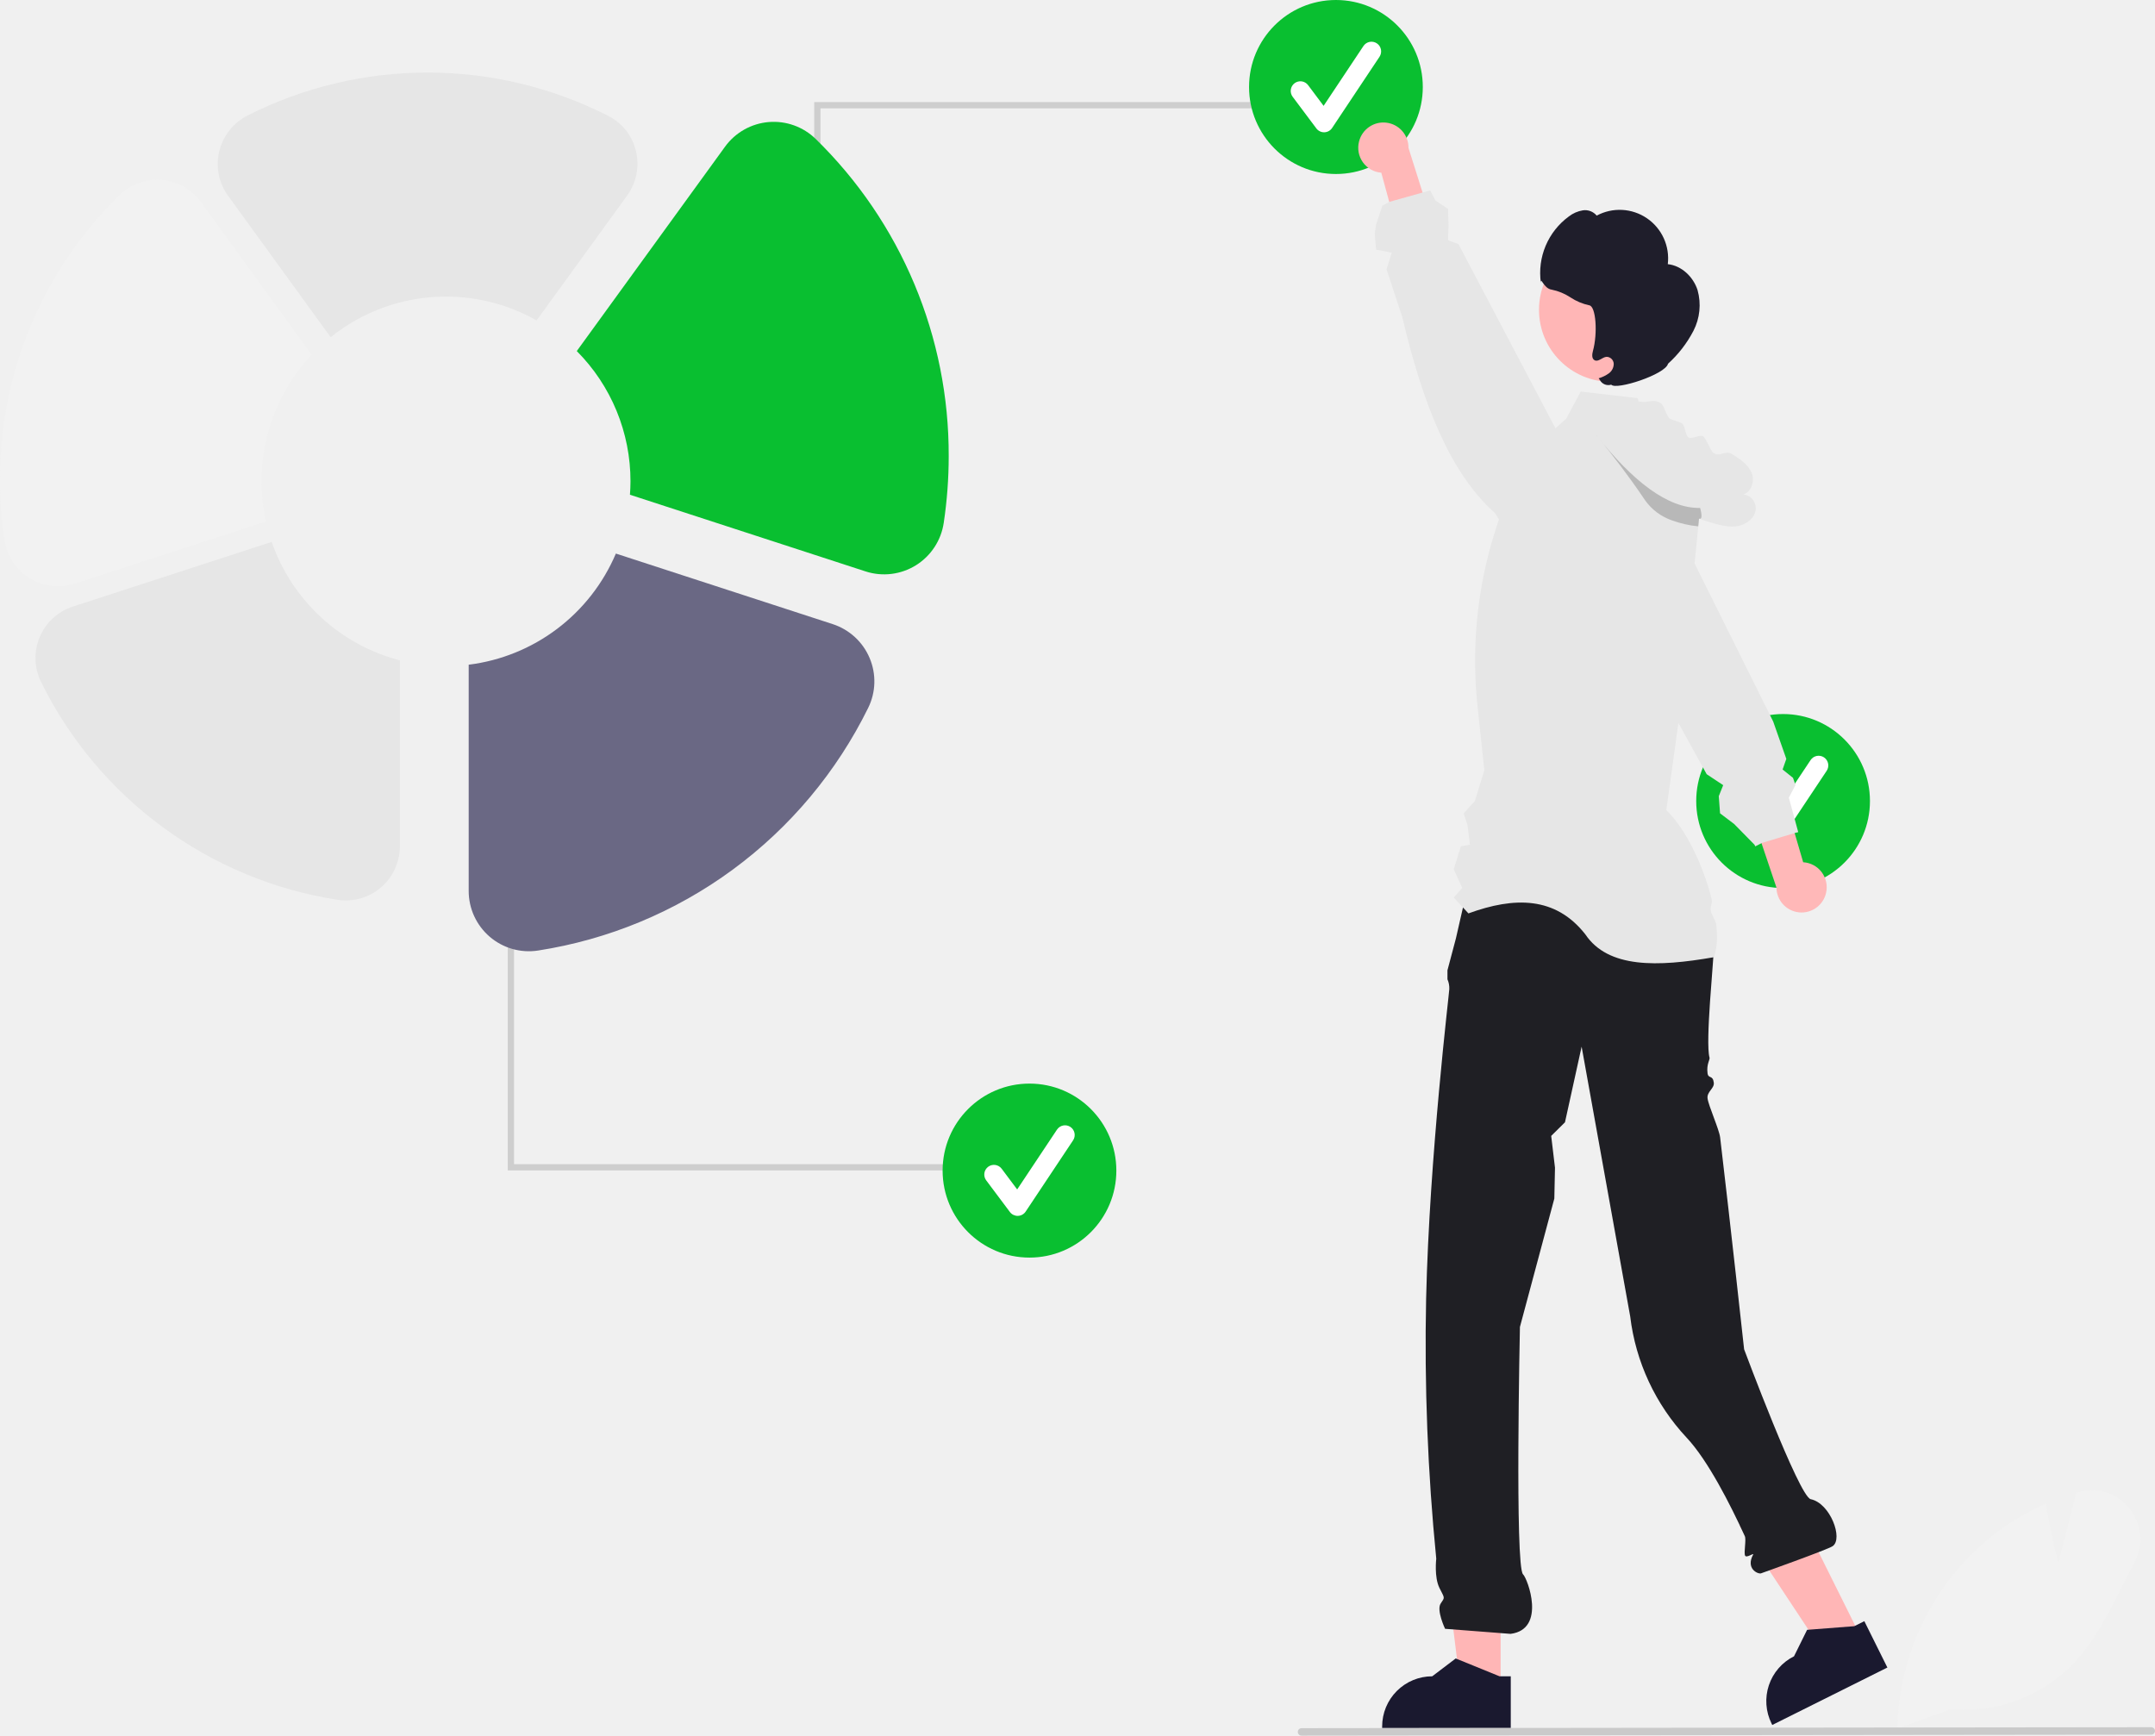
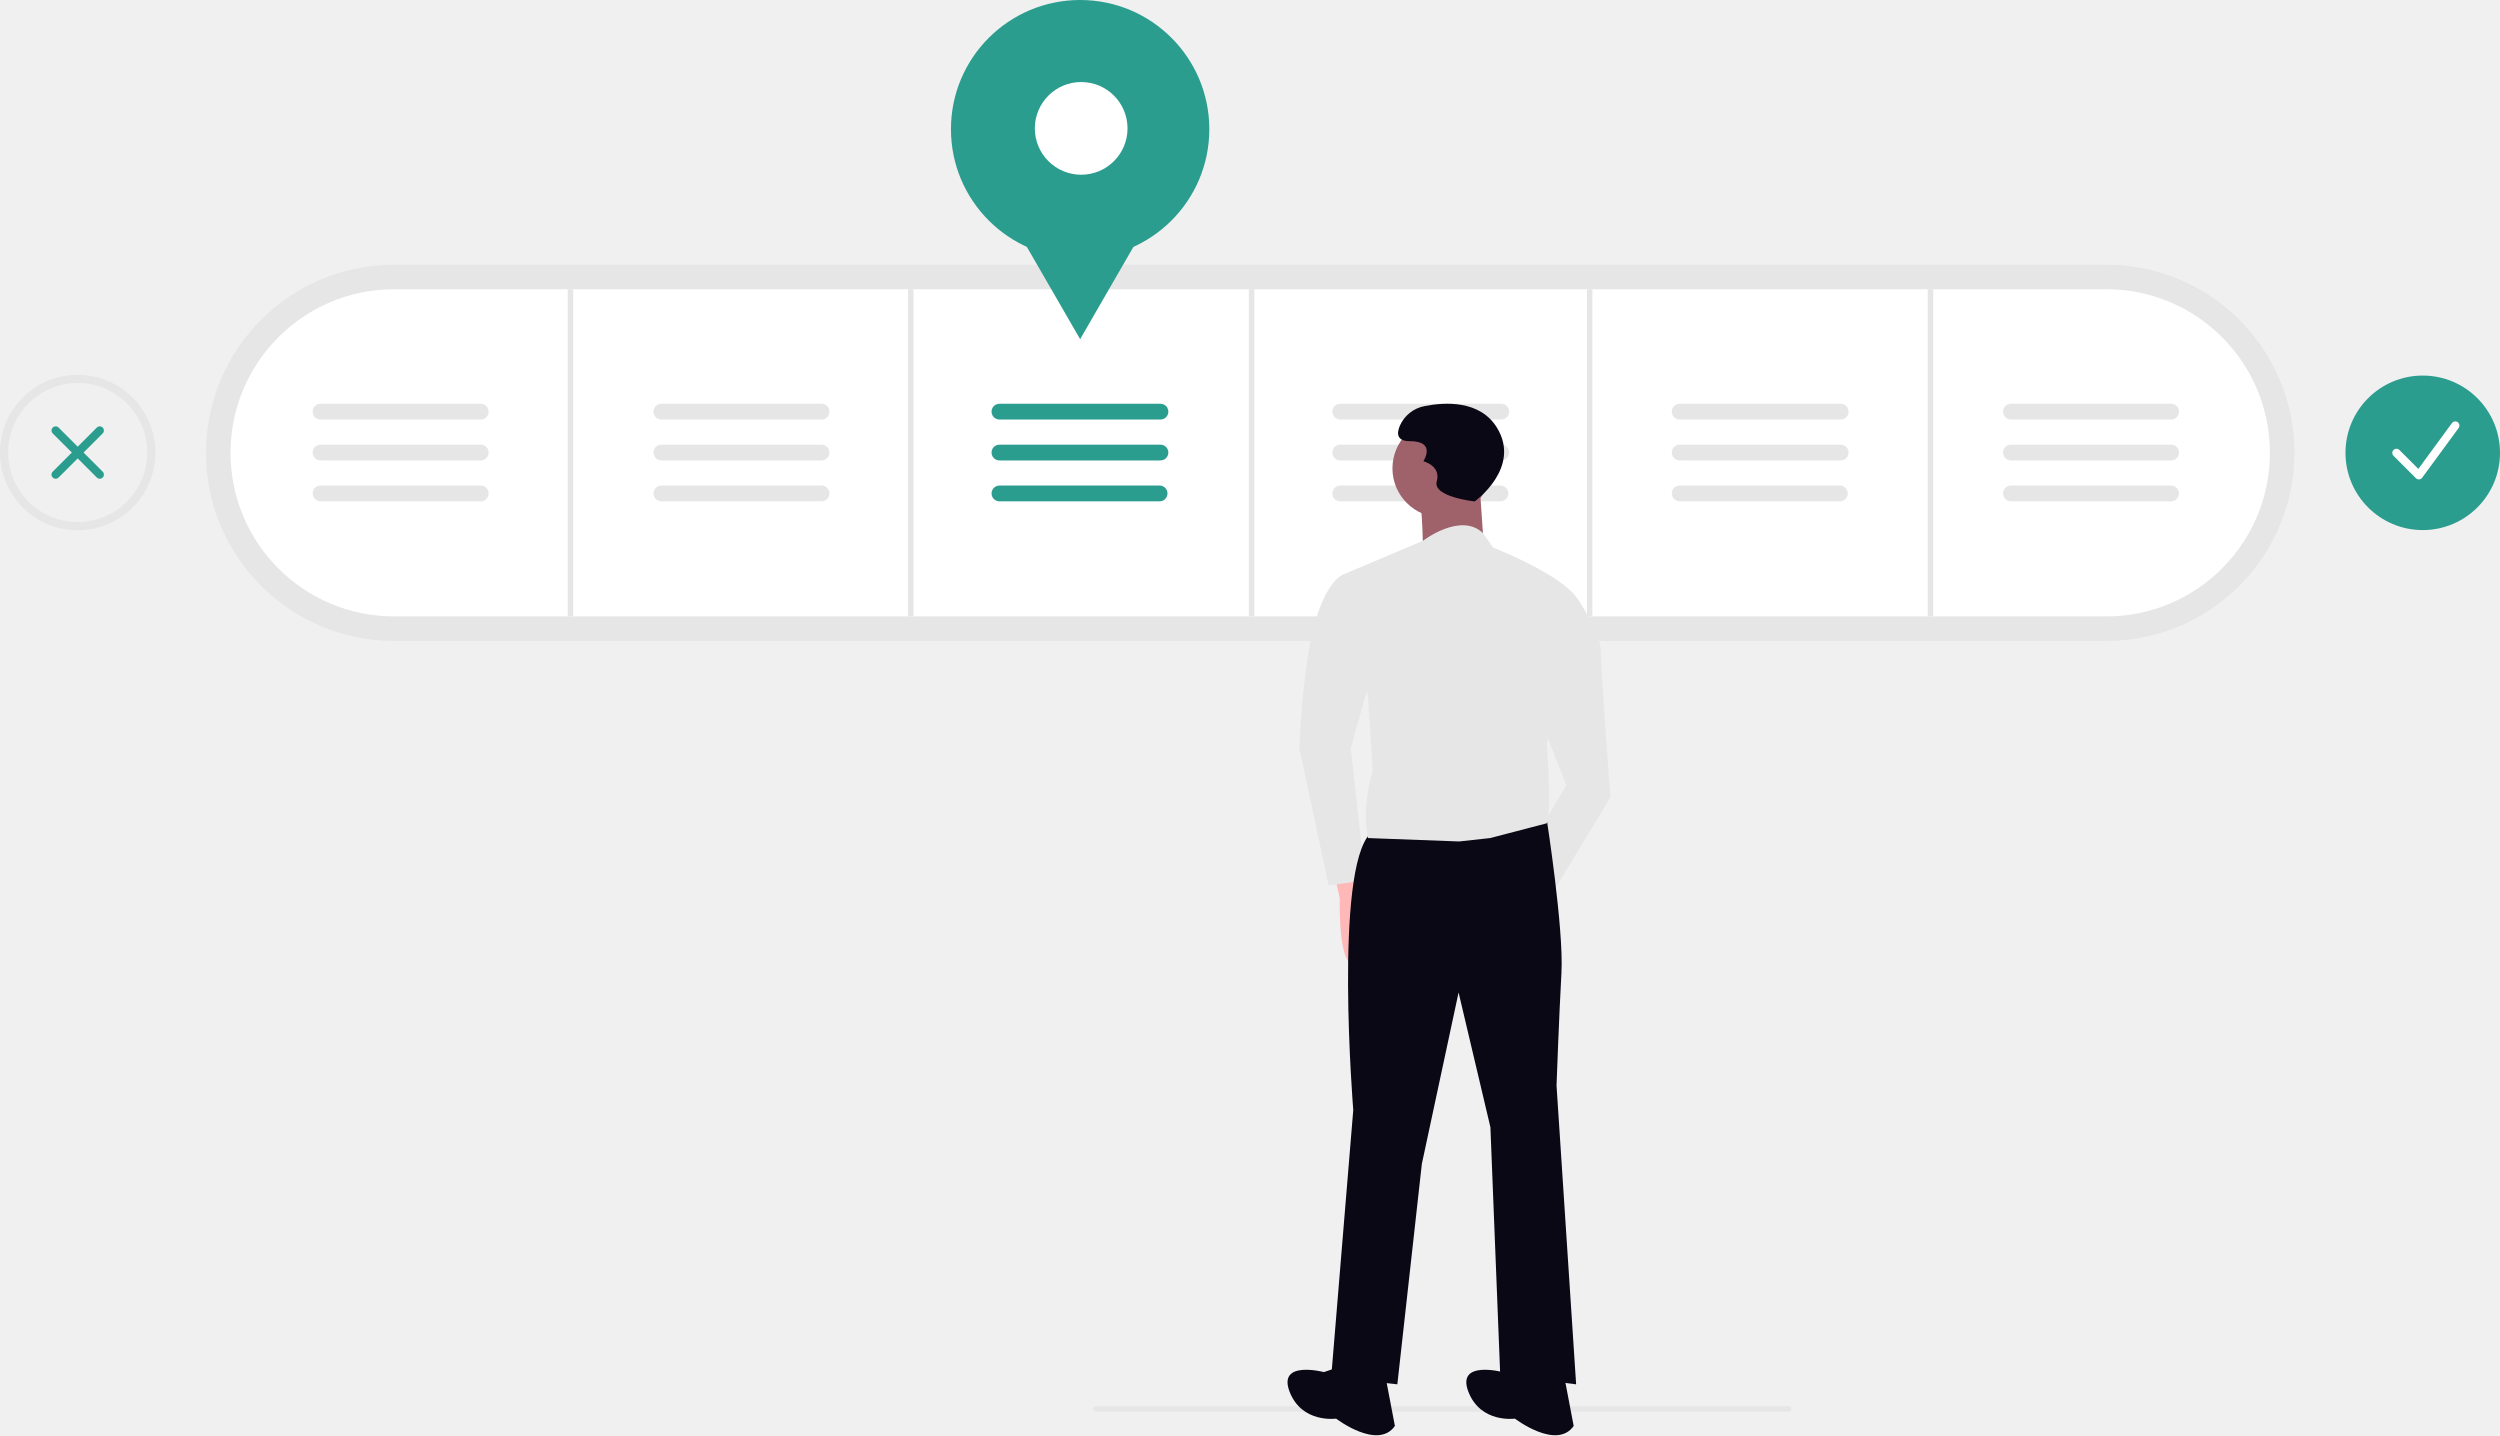
- <svg xmlns="http://www.w3.org/2000/svg" width="221" height="178" viewBox="0 0 221 178" fill="none">
-   <g clip-path="url(#clip0_626_83)">
-     <path d="M153.891 173.253L149.8 173.253L147.854 157.45H153.891L153.891 173.253Z" fill="#FFB6B6" />
-     <path d="M153.781 171.915L149.414 170.136L149.289 170.084L146.877 171.915C145.516 171.915 144.21 172.457 143.247 173.421C142.284 174.386 141.743 175.693 141.743 177.057V177.224H154.933V171.915H153.781Z" fill="#1A192F" />
-     <path d="M190.853 167.926L187.192 169.754L178.411 156.48L183.815 153.782L190.853 167.926Z" fill="#FFB6B6" />
-     <path d="M191.192 166.262L190.256 166.728L190.159 166.776L185.465 167.139L185.323 167.149L183.98 169.863C183.376 170.164 182.838 170.581 182.396 171.091C181.953 171.6 181.616 172.192 181.402 172.833C181.188 173.473 181.102 174.149 181.15 174.823C181.197 175.497 181.376 176.154 181.677 176.758L181.751 176.906L193.555 171.016L191.192 166.262Z" fill="#1A192F" />
-     <path d="M151.116 88.312L173.673 89.102L173.83 88.874C173.83 88.874 175.754 93.37 175.754 97.224C175.754 98.506 174.865 106.887 175.317 108.473C175.373 108.67 174.986 109.153 175.113 110.072C175.195 110.667 175.65 110.209 175.754 111.035C175.829 111.628 175.029 111.955 175.113 112.641C175.204 113.39 176.305 115.817 176.404 116.651C177.459 125.524 178.863 138.378 178.863 138.378C178.863 138.378 184.502 153.506 185.695 153.752C187.698 154.165 189.05 157.812 187.94 158.57C187.412 158.931 180.582 161.361 180.582 161.361C180.207 161.429 179.033 160.839 179.781 159.444C179.919 159.187 179.098 159.841 178.961 159.534C178.816 159.207 179.101 157.906 178.935 157.543C177.442 154.285 175.151 149.771 172.979 147.453C169.771 144.027 167.739 139.665 167.18 135.002L162.199 107.34L160.492 115.097L159.079 116.495L159.467 119.755L159.4 122.919L155.872 136.087C155.872 136.087 155.343 160.68 156.193 161.461C156.653 161.884 158.606 167.093 154.91 167.563L148.196 167.044C148.196 167.044 147.291 165.135 147.743 164.455C148.196 163.776 148.169 163.961 147.617 162.849C147.065 161.737 147.291 159.852 147.291 159.852C146.412 150.996 146.065 142.095 146.252 133.197C146.589 118.582 148.628 101.792 148.628 101.45C148.645 101.101 148.581 100.752 148.44 100.431V99.509L149.307 96.24L151.116 88.312Z" fill="#1F1F24" />
-     <path d="M182.859 91.074C187.779 91.074 191.768 87.079 191.768 82.152C191.768 77.224 187.779 73.229 182.859 73.229C177.939 73.229 173.951 77.224 173.951 82.152C173.951 87.079 177.939 91.074 182.859 91.074Z" fill="#09BF30" />
-     <path d="M181.644 86.795C181.49 86.795 181.338 86.76 181.201 86.691C181.063 86.622 180.944 86.522 180.851 86.398L178.421 83.153C178.343 83.048 178.286 82.93 178.254 82.803C178.221 82.677 178.214 82.546 178.233 82.417C178.251 82.288 178.295 82.164 178.361 82.052C178.427 81.939 178.515 81.841 178.619 81.763C178.723 81.685 178.842 81.628 178.968 81.596C179.094 81.564 179.225 81.556 179.354 81.575C179.483 81.593 179.607 81.637 179.719 81.703C179.831 81.77 179.928 81.858 180.006 81.962L181.596 84.085L185.68 77.95C185.752 77.841 185.845 77.748 185.953 77.675C186.061 77.603 186.183 77.552 186.311 77.526C186.438 77.501 186.57 77.501 186.697 77.526C186.825 77.551 186.947 77.601 187.055 77.674C187.163 77.746 187.256 77.839 187.329 77.948C187.401 78.056 187.452 78.177 187.477 78.305C187.503 78.433 187.503 78.565 187.477 78.693C187.452 78.821 187.402 78.942 187.329 79.051L182.469 86.353C182.381 86.486 182.262 86.594 182.124 86.671C181.985 86.748 181.83 86.791 181.672 86.795C181.662 86.795 181.653 86.795 181.644 86.795Z" fill="white" />
-     <path d="M187.264 91.584C187.351 91.219 187.357 90.84 187.282 90.473C187.206 90.105 187.051 89.759 186.828 89.458C186.604 89.157 186.317 88.909 185.988 88.731C185.658 88.553 185.293 88.45 184.92 88.428L180.355 72.851L177.267 76.441L182.18 91.025C182.185 91.657 182.422 92.264 182.845 92.733C183.268 93.201 183.847 93.498 184.474 93.567C185.101 93.636 185.731 93.472 186.245 93.106C186.76 92.741 187.122 92.2 187.264 91.584Z" fill="#FFB8B8" />
-     <path d="M184.044 83.985L183.451 81.808L184.131 80.507L184.079 80.356L183.874 79.771L182.809 78.917L183.191 77.828L181.844 73.996L181.514 73.332L173.782 57.783L171.929 54.054L171.499 53.38L170.162 51.279L168.334 48.411C168.043 47.953 167.665 47.557 167.22 47.246C166.775 46.936 166.273 46.717 165.743 46.603C165.572 46.565 165.398 46.538 165.223 46.523L165.098 46.513C164.786 46.496 164.473 46.514 164.165 46.568H164.159C163.616 46.662 163.098 46.867 162.639 47.171C162.277 47.406 161.954 47.697 161.683 48.032C161.059 48.808 160.734 49.783 160.769 50.778L160.827 52.346L160.885 53.772L163.598 58.686L163.774 59.007L163.777 59.017L172.124 74.144L174.642 78.705L175.023 79.399L176.717 80.523L176.264 81.653L176.396 83.413L177.836 84.502L179.923 86.625L180.007 86.799L180.648 86.474L180.709 86.442L180.853 86.4L182.838 85.8L184.044 85.437L184.083 85.424L184.413 85.341L184.044 83.985Z" fill="#E6E6E6" />
-     <path d="M218.36 154.696C217.755 153.926 216.934 153.355 216.002 153.057C215.071 152.759 214.071 152.747 213.133 153.023L212.928 153.084L211.087 160.282C210.811 159.209 210.221 156.787 209.849 154.417L209.817 154.221L209.634 154.301C207.71 155.153 205.901 156.245 204.25 157.552C201.325 159.901 198.947 162.861 197.279 166.224C195.612 169.588 194.696 173.274 194.594 177.028L194.591 177.166L194.588 177.253L194.832 177.166L200.062 175.294C202.378 175.498 204.71 175.182 206.888 174.369C209.066 173.555 211.035 172.265 212.652 170.592C214.765 168.36 216.214 165.488 217.616 162.71C218.026 161.901 218.446 161.066 218.876 160.263C219.355 159.389 219.563 158.392 219.471 157.4C219.378 156.408 218.992 155.466 218.36 154.696Z" fill="#F2F2F2" />
-     <path d="M84.141 35.214H83.5V10.47H129.888V11.112H84.141V35.214Z" fill="#CECECE" />
-     <path d="M137.002 17.845C141.922 17.845 145.911 13.85 145.911 8.922C145.911 3.995 141.922 0 137.002 0C132.082 0 128.094 3.995 128.094 8.922C128.094 13.85 132.082 17.845 137.002 17.845Z" fill="#09BF30" />
-     <path d="M135.787 13.566C135.633 13.566 135.481 13.53 135.344 13.461C135.206 13.392 135.086 13.292 134.994 13.169L132.564 9.923C132.486 9.819 132.429 9.701 132.397 9.574C132.364 9.448 132.357 9.317 132.376 9.188C132.394 9.059 132.438 8.934 132.504 8.822C132.57 8.71 132.658 8.612 132.762 8.534C132.866 8.456 132.985 8.399 133.111 8.367C133.237 8.334 133.368 8.327 133.497 8.345C133.626 8.364 133.749 8.408 133.861 8.474C133.973 8.54 134.071 8.628 134.149 8.733L135.739 10.856L139.823 4.721C139.895 4.612 139.988 4.519 140.096 4.446C140.204 4.373 140.326 4.323 140.453 4.297C140.581 4.272 140.712 4.271 140.84 4.297C140.968 4.322 141.09 4.372 141.198 4.445C141.306 4.517 141.399 4.61 141.472 4.718C141.544 4.827 141.594 4.948 141.62 5.076C141.645 5.204 141.646 5.336 141.62 5.464C141.595 5.592 141.545 5.713 141.472 5.822L136.611 13.124C136.524 13.256 136.405 13.365 136.267 13.442C136.128 13.519 135.973 13.561 135.814 13.566C135.805 13.566 135.796 13.566 135.787 13.566Z" fill="white" />
-     <path d="M52.715 95.29H52.074V120.034H98.462V119.392H52.715V95.29Z" fill="#CECECE" />
-     <path d="M105.576 128.974C110.496 128.974 114.484 124.979 114.484 120.051C114.484 115.123 110.496 111.129 105.576 111.129C100.656 111.129 96.667 115.123 96.667 120.051C96.667 124.979 100.656 128.974 105.576 128.974Z" fill="#09BF30" />
-     <path d="M104.36 124.695C104.206 124.695 104.055 124.659 103.917 124.59C103.78 124.521 103.66 124.421 103.568 124.298L101.137 121.052C101.059 120.948 101.002 120.829 100.97 120.703C100.938 120.577 100.931 120.445 100.949 120.316C100.967 120.187 101.011 120.063 101.077 119.951C101.144 119.839 101.231 119.741 101.335 119.663C101.44 119.584 101.558 119.528 101.684 119.495C101.81 119.463 101.941 119.456 102.07 119.474C102.199 119.493 102.323 119.536 102.435 119.603C102.547 119.669 102.645 119.757 102.723 119.861L104.313 121.984L108.397 115.849C108.469 115.741 108.561 115.647 108.67 115.575C108.778 115.502 108.899 115.451 109.027 115.426C109.154 115.4 109.286 115.4 109.414 115.425C109.541 115.451 109.663 115.501 109.771 115.573C109.88 115.646 109.973 115.739 110.045 115.847C110.118 115.955 110.168 116.077 110.193 116.205C110.219 116.333 110.219 116.464 110.194 116.592C110.168 116.72 110.118 116.842 110.046 116.95L105.185 124.253C105.097 124.385 104.979 124.494 104.84 124.571C104.701 124.648 104.546 124.69 104.388 124.694C104.379 124.695 104.369 124.695 104.36 124.695Z" fill="white" />
-     <path d="M176.075 96.2C176.084 96.876 175.976 97.549 175.754 98.188L175.706 98.178C170.011 99.165 164.93 99.326 162.58 95.825C159.514 91.914 155.296 91.958 150.591 93.675L150.033 93.071L149.084 92.047L149.956 91.058L149.084 89.15L149.812 86.796L150.742 86.625L150.491 84.599L150.1 83.413L151.248 82.151L152.223 79L151.521 72.407C150.56 63.368 152.422 54.254 156.85 46.32L159.515 43.924L160.622 42.929L162.106 40.154L163.674 40.337L167.92 40.828L168.065 41.175L169.107 43.693L174.597 49.599L174.35 52.092L174.241 53.19L174.161 53.98L173.782 57.783L172.24 73.319L172.124 74.144L170.883 83.076C172.9 85.029 174.683 88.79 175.54 92.227C175.636 92.609 175.363 92.998 175.434 93.37C175.533 93.897 175.966 94.398 176.014 94.889C176.059 95.325 176.079 95.762 176.075 96.2Z" fill="#E6E6E6" />
-     <path d="M165.201 39.159C169.274 39.159 172.576 35.852 172.576 31.773C172.576 27.694 169.274 24.387 165.201 24.387C161.129 24.387 157.827 27.694 157.827 31.773C157.827 35.852 161.129 39.159 165.201 39.159Z" fill="#FFB6B6" />
-     <path d="M174.091 29.758C173.655 28.395 172.457 27.242 171.036 27.091C171.144 26.186 171.002 25.269 170.625 24.439C170.248 23.609 169.651 22.899 168.899 22.386C168.147 21.872 167.269 21.575 166.36 21.527C165.451 21.479 164.547 21.681 163.745 22.112C163.574 21.907 163.354 21.75 163.105 21.655C162.856 21.56 162.587 21.531 162.324 21.571C161.797 21.658 161.301 21.876 160.88 22.205C159.836 22.97 159.018 24.005 158.513 25.199C158.009 26.393 157.838 27.701 158.017 28.985C158.014 28.334 158.302 29.594 159.128 29.705C159.816 29.844 160.472 30.115 161.057 30.503C161.643 30.89 162.296 31.165 162.983 31.311C163.676 31.413 163.855 34.195 163.36 35.987C163.266 36.327 163.218 36.783 163.531 36.945C163.916 37.144 164.305 36.643 164.736 36.594C164.929 36.591 165.116 36.663 165.257 36.795C165.398 36.928 165.482 37.109 165.492 37.303C165.492 37.497 165.446 37.688 165.358 37.86C165.27 38.033 165.142 38.182 164.984 38.295C164.668 38.518 164.317 38.688 163.947 38.798L164.071 38.975C164.18 39.177 164.355 39.335 164.568 39.422C164.78 39.508 165.016 39.519 165.235 39.45C165.728 40.046 170.809 38.392 171.057 37.304C172.122 36.344 173.005 35.2 173.667 33.928C174.328 32.641 174.48 31.152 174.091 29.758Z" fill="#1F1E2B" />
-     <path d="M180.055 52.252C179.952 53.113 179.147 53.755 178.301 53.935C177.87 54.018 177.429 54.026 176.996 53.958C176.572 53.895 176.154 53.802 175.745 53.678C175.238 53.534 174.737 53.371 174.241 53.19C172.824 52.684 171.458 52.044 170.162 51.279C169.182 50.706 168.243 50.064 167.353 49.359C166.891 48.992 166.443 48.61 166.009 48.212L166.551 48.469C166.067 47.817 165.583 47.165 165.098 46.513C164.63 45.883 164.163 45.254 163.697 44.624C163.668 44.586 163.646 44.56 163.636 44.547V44.544C163.421 44.258 163.209 43.972 162.998 43.687C162.36 42.829 161.731 41.57 162.466 40.796C162.622 40.645 162.812 40.534 163.02 40.471C163.228 40.407 163.448 40.395 163.662 40.433C163.892 40.463 164.115 40.535 164.319 40.645C164.88 41.009 165.356 41.49 165.714 42.055C166.214 41.326 167.186 41.056 168.065 41.175C168.113 41.178 168.158 41.184 168.202 41.191C169.116 41.348 169.511 40.854 170.303 41.339C170.672 41.563 170.896 42.72 171.265 42.945C171.473 43.073 172.246 43.266 172.458 43.397C172.875 43.654 172.769 44.615 173.189 44.872C173.5 45.061 174.334 44.55 174.645 44.74C174.972 44.942 175.427 46.278 175.754 46.478C176.405 46.879 176.928 46.147 177.579 46.545C178.416 47.062 179.308 47.637 179.66 48.556C179.971 49.365 179.571 50.473 178.798 50.704C179.167 50.748 179.504 50.935 179.739 51.224C179.974 51.513 180.087 51.881 180.055 52.252Z" fill="#E6E6E6" />
-     <path opacity="0.2" d="M174.241 53.19L174.161 53.98C173.252 53.893 172.358 53.691 171.499 53.38C170.369 53 169.388 52.27 168.699 51.295C168.263 50.64 167.808 49.988 167.353 49.359C166.596 48.305 165.845 47.322 165.223 46.523C164.463 45.556 163.893 44.856 163.697 44.624C163.668 44.586 163.646 44.56 163.636 44.547L163.626 44.538L163.636 44.544C167.446 49.374 171.045 52.16 174.35 52.092C174.35 52.092 174.738 53.37 174.241 53.19Z" fill="black" />
-     <path d="M139.372 14.511C139.278 14.874 139.265 15.253 139.333 15.622C139.401 15.991 139.55 16.34 139.767 16.645C139.985 16.951 140.267 17.204 140.593 17.389C140.919 17.573 141.282 17.683 141.655 17.712L145.918 33.374L149.075 29.846L144.444 15.169C144.451 14.537 144.226 13.925 143.813 13.449C143.399 12.972 142.825 12.664 142.2 12.583C141.574 12.502 140.941 12.653 140.42 13.009C139.899 13.364 139.526 13.899 139.372 14.511Z" fill="#FFB8B8" />
-     <path d="M164.399 54.562L164.37 53.136L161.683 48.032L161.584 47.846L161.577 47.836L159.515 43.924L149.565 25.03L148.497 24.637L148.55 23.102L148.497 21.425L147.213 20.563L146.666 19.524L145.89 19.746H145.886L145.864 19.752L142.471 20.706H142.468L141.762 21.104L141.121 23.031L140.981 23.944L141.121 25.601L142.725 25.922L142.193 27.621L143.805 32.509C145.822 41.053 148.577 48.427 153.333 52.638L153.724 53.28L156.818 58.352C157.241 59.045 157.859 59.598 158.594 59.941C159.33 60.283 160.15 60.4 160.952 60.276H160.955C161.499 60.191 162.021 59.996 162.488 59.704C162.919 59.438 163.295 59.092 163.598 58.686C164.15 57.951 164.442 57.052 164.428 56.132L164.399 54.562Z" fill="#E6E6E6" />
-     <path d="M220.618 177.901L133.474 178C133.372 178 133.275 177.96 133.204 177.888C133.132 177.816 133.092 177.719 133.092 177.618C133.092 177.516 133.132 177.419 133.204 177.347C133.275 177.275 133.372 177.235 133.474 177.235L220.618 177.136C220.719 177.136 220.817 177.177 220.888 177.248C220.96 177.32 221 177.417 221 177.519C221 177.62 220.96 177.718 220.888 177.789C220.817 177.861 220.719 177.901 220.618 177.901Z" fill="#CACACA" />
-     <path d="M26.818 49.368C26.812 44.54 28.654 39.894 31.964 36.384L20.605 20.725C20.137 20.079 19.536 19.543 18.843 19.151C18.149 18.76 17.38 18.522 16.587 18.455C15.794 18.388 14.996 18.493 14.247 18.763C13.498 19.033 12.816 19.461 12.247 20.019C8.355 23.818 5.266 28.362 3.162 33.38C1.058 38.399 -0.017 43.789 -4.873e-05 49.232C-1.70457e-05 51.287 0.153 53.34 0.458 55.373C0.577 56.176 0.87 56.944 1.317 57.622C1.763 58.301 2.351 58.874 3.041 59.301C3.724 59.724 4.49 59.992 5.286 60.088C6.083 60.184 6.891 60.105 7.654 59.856L27.268 53.473C26.97 52.125 26.819 50.749 26.818 49.368Z" fill="#F2F2F2" />
-     <path d="M27.861 55.573L7.469 62.209C6.714 62.454 6.021 62.858 5.436 63.394C4.851 63.93 4.387 64.586 4.077 65.317C3.767 66.048 3.618 66.838 3.639 67.632C3.661 68.426 3.852 69.206 4.201 69.92C7.105 75.82 11.386 80.933 16.681 84.826C21.976 88.719 28.13 91.276 34.621 92.281C35.411 92.403 36.219 92.352 36.988 92.132C37.757 91.912 38.469 91.527 39.076 91.005C39.682 90.485 40.168 89.839 40.502 89.113C40.835 88.386 41.008 87.596 41.007 86.796V67.721C37.987 66.936 35.207 65.417 32.914 63.297C30.62 61.178 28.885 58.525 27.861 55.573Z" fill="#E6E6E6" />
-     <path d="M89.185 67.492C88.841 66.673 88.324 65.938 87.671 65.337C87.018 64.736 86.243 64.283 85.399 64.008L63.159 56.771C61.861 59.829 59.783 62.491 57.134 64.492C54.485 66.493 51.358 67.761 48.065 68.17V91.378C48.066 92.269 48.258 93.15 48.63 93.959C49.002 94.768 49.544 95.487 50.219 96.067C50.894 96.647 51.687 97.074 52.542 97.319C53.397 97.563 54.295 97.62 55.175 97.484C62.4 96.365 69.251 93.518 75.145 89.185C81.04 84.852 85.805 79.16 89.038 72.591C89.426 71.802 89.641 70.938 89.666 70.058C89.692 69.178 89.527 68.302 89.185 67.492Z" fill="#6A6884" />
-     <path d="M83.659 14.258C83.026 13.637 82.267 13.161 81.433 12.86C80.6 12.56 79.711 12.443 78.828 12.517C77.945 12.592 77.088 12.856 76.317 13.292C75.545 13.728 74.876 14.325 74.355 15.044L59.15 36.004C60.9 37.761 62.286 39.845 63.231 42.138C64.176 44.431 64.661 46.888 64.658 49.368C64.658 49.83 64.636 50.286 64.603 50.739L88.773 58.604C89.627 58.881 90.532 58.967 91.423 58.857C92.314 58.748 93.171 58.445 93.934 57.97C94.696 57.495 95.346 56.859 95.838 56.106C96.33 55.354 96.653 54.503 96.783 53.614C97.122 51.351 97.292 49.066 97.292 46.778C97.311 40.719 96.114 34.718 93.772 29.132C91.43 23.546 87.991 18.488 83.659 14.258Z" fill="#09BF30" />
-     <path d="M45.738 30.419C48.993 30.415 52.194 31.257 55.027 32.862L64.307 20.068C64.781 19.417 65.107 18.67 65.264 17.88C65.421 17.09 65.405 16.275 65.217 15.492C65.035 14.723 64.688 14.004 64.202 13.382C63.715 12.761 63.099 12.253 62.398 11.893C56.668 8.975 50.332 7.449 43.904 7.439C37.476 7.43 31.136 8.937 25.398 11.839C24.674 12.205 24.039 12.724 23.535 13.36C23.032 13.996 22.672 14.734 22.482 15.523C22.294 16.301 22.277 17.11 22.433 17.895C22.588 18.68 22.913 19.422 23.383 20.069L33.911 34.582C37.263 31.882 41.437 30.413 45.738 30.419Z" fill="#E6E6E6" />
+ <svg xmlns="http://www.w3.org/2000/svg" width="916.951" height="526.412" viewBox="0 0 916.951 526.412" role="img" artist="Katerina Limpitsouni" source="https://undraw.co/">
+   <g id="Group_75" data-name="Group 75" transform="translate(-501.443 -281.12)">
+     <path id="Path_1167-1306" data-name="Path 1167" d="M285.72,426.207a69,69,0,0,1,0-138h628a69,69,0,1,1,0,138Z" transform="translate(360.278 90)" fill="#e6e6e6" />
+     <path id="Path_1168-1307" data-name="Path 1168" d="M285.72,297.207a60,60,0,0,0,0,120h628a60,60,0,1,0,0-120Z" transform="translate(360.278 90)" fill="#fff" />
+     <rect id="Rectangle_349" data-name="Rectangle 349" width="2" height="120" transform="translate(709.665 387.207)" fill="#e6e6e6" />
+     <rect id="Rectangle_350" data-name="Rectangle 350" width="2" height="120" transform="translate(834.498 387.207)" fill="#e6e6e6" />
+     <rect id="Rectangle_351" data-name="Rectangle 351" width="2" height="120" transform="translate(959.498 387.207)" fill="#e6e6e6" />
+     <rect id="Rectangle_352" data-name="Rectangle 352" width="2" height="120" transform="translate(1083.498 387.207)" fill="#e6e6e6" />
+     <rect id="Rectangle_353" data-name="Rectangle 353" width="2" height="120" transform="translate(1208.498 387.207)" fill="#e6e6e6" />
+     <path id="Path_1169-1308" data-name="Path 1169" d="M383.9,339.207a2.9,2.9,0,1,0,0,5.791h58.74a2.9,2.9,0,0,0,.011-5.791Z" transform="translate(360.278 90)" fill="#e6e6e6" />
+     <path id="Path_1170-1309" data-name="Path 1170" d="M383.9,354.207a2.9,2.9,0,1,0,0,5.791h58.74a2.9,2.9,0,0,0,.011-5.791Z" transform="translate(360.278 90)" fill="#e6e6e6" />
+     <path id="Path_1171-1310" data-name="Path 1171" d="M383.9,369.207a2.9,2.9,0,1,0,0,5.791h58.74a2.9,2.9,0,0,0,.011-5.791Z" transform="translate(360.278 90)" fill="#e6e6e6" />
+     <path id="Path_1172-1311" data-name="Path 1172" d="M507.9,339.207a2.9,2.9,0,1,0,0,5.791h58.74a2.9,2.9,0,1,0,0-5.791Z" transform="translate(360.278 90)" fill="#2a9d8f" />
+     <path id="Path_1173-1312" data-name="Path 1173" d="M507.9,354.207a2.9,2.9,0,1,0,0,5.791h58.74a2.9,2.9,0,1,0,0-5.791Z" transform="translate(360.278 90)" fill="#2a9d8f" />
+     <path id="Path_1174-1313" data-name="Path 1174" d="M507.9,369.207a2.9,2.9,0,1,0,0,5.791h58.74a2.9,2.9,0,0,0,0-5.791Z" transform="translate(360.278 90)" fill="#2a9d8f" />
+     <path id="Path_1175-1314" data-name="Path 1175" d="M632.9,339.207a2.9,2.9,0,1,0,0,5.791h58.74a2.9,2.9,0,1,0,0-5.791Z" transform="translate(360.278 90)" fill="#e6e6e6" />
+     <path id="Path_1176-1315" data-name="Path 1176" d="M632.9,354.207a2.9,2.9,0,1,0,0,5.791h58.74a2.9,2.9,0,1,0,0-5.791Z" transform="translate(360.278 90)" fill="#e6e6e6" />
+     <path id="Path_1177-1316" data-name="Path 1177" d="M632.9,369.207a2.9,2.9,0,1,0,0,5.791h58.74a2.9,2.9,0,0,0,0-5.791Z" transform="translate(360.278 90)" fill="#e6e6e6" />
+     <path id="Path_1178-1317" data-name="Path 1178" d="M757.4,339.207a2.9,2.9,0,1,0,0,5.791h58.74a2.9,2.9,0,1,0,0-5.791Z" transform="translate(360.278 90)" fill="#e6e6e6" />
+     <path id="Path_1179-1318" data-name="Path 1179" d="M757.4,354.207a2.9,2.9,0,1,0,0,5.791h58.74a2.9,2.9,0,1,0,0-5.791Z" transform="translate(360.278 90)" fill="#e6e6e6" />
+     <path id="Path_1180-1319" data-name="Path 1180" d="M757.4,369.207a2.9,2.9,0,1,0,0,5.791h58.74a2.9,2.9,0,0,0,0-5.791Z" transform="translate(360.278 90)" fill="#e6e6e6" />
+     <path id="Path_1181-1320" data-name="Path 1181" d="M878.9,339.207a2.9,2.9,0,1,0,0,5.791h58.74a2.9,2.9,0,0,0,0-5.791Z" transform="translate(360.278 90)" fill="#e6e6e6" />
+     <path id="Path_1182-1321" data-name="Path 1182" d="M878.9,354.207a2.9,2.9,0,1,0,0,5.791h58.74a2.9,2.9,0,0,0,0-5.791Z" transform="translate(360.278 90)" fill="#e6e6e6" />
+     <path id="Path_1183-1322" data-name="Path 1183" d="M878.9,369.207a2.9,2.9,0,1,0,0,5.791h58.74a2.9,2.9,0,0,0,0-5.791Z" transform="translate(360.278 90)" fill="#e6e6e6" />
+     <path id="Path_1184-1323" data-name="Path 1184" d="M258.9,339.207a2.9,2.9,0,1,0,0,5.791h58.74a2.9,2.9,0,0,0,.011-5.791Z" transform="translate(360.278 90)" fill="#e6e6e6" />
+     <path id="Path_1185-1324" data-name="Path 1185" d="M258.9,354.207a2.9,2.9,0,1,0,0,5.791h58.74a2.9,2.9,0,0,0,.011-5.791Z" transform="translate(360.278 90)" fill="#e6e6e6" />
+     <path id="Path_1186-1325" data-name="Path 1186" d="M258.9,369.207a2.9,2.9,0,1,0,0,5.791h58.74a2.9,2.9,0,0,0,.011-5.791Z" transform="translate(360.278 90)" fill="#e6e6e6" />
+     <circle id="Ellipse_218" data-name="Ellipse 218" cx="47.382" cy="47.382" r="47.382" transform="translate(850.233 281.12)" fill="#2a9d8f" />
+     <path id="Path_1187-1326" data-name="Path 1187" d="M396.173,124.408,381.357,98.747,366.542,73.086H425.8L410.988,98.747Z" transform="translate(501.442 281.12)" fill="#2a9d8f" />
+     <circle id="Ellipse_220" data-name="Ellipse 220" cx="28.335" cy="28.335" r="28.335" transform="translate(1361.722 418.871)" fill="#2a9d8f" />
+     <circle id="Ellipse_219" data-name="Ellipse 219" cx="17" cy="17" r="17" transform="translate(880.998 311.207)" fill="#fff" />
+     <path id="Path_1188-1327" data-name="Path 1188" d="M1028.333,366.95a1.519,1.519,0,0,1-1.074-.445l-8.2-8.2a1.519,1.519,0,0,1,2.149-2.148l6.952,6.952,12.323-16.8a1.52,1.52,0,0,1,2.451,1.8l-13.37,18.232a1.521,1.521,0,0,1-1.109.617C1028.41,366.949,1028.371,366.95,1028.333,366.95Z" transform="translate(360.278 90)" fill="#fff" />
+     <path id="Path_1189-1328" data-name="Path 1189" d="M161.568,366.718a1.519,1.519,0,0,1-1.074-2.594l16.194-16.193a1.519,1.519,0,0,1,2.148,2.148l-16.194,16.193a1.514,1.514,0,0,1-1.074.445Z" transform="translate(360.278 90)" fill="#2a9d8f" />
+     <path id="Path_1190-1329" data-name="Path 1190" d="M177.761,366.718a1.514,1.514,0,0,1-1.074-.445L160.494,350.08a1.519,1.519,0,0,1,2.148-2.148l16.193,16.193a1.519,1.519,0,0,1-1.074,2.594Z" transform="translate(360.278 90)" fill="#2a9d8f" />
+     <path id="Path_1202-1330" data-name="Path 1202" d="M797.193,708.88h-254a1,1,0,0,1,0-2h254a1,1,0,0,1,0,2Z" transform="translate(360.278 90)" fill="#e6e6e6" />
+     <path id="Path_1203-1331" data-name="Path 1203" d="M169.665,385.6a28.5,28.5,0,1,1,28.5-28.5A28.5,28.5,0,0,1,169.665,385.6Zm0-54a25.5,25.5,0,1,0,25.5,25.5A25.5,25.5,0,0,0,169.665,331.6Z" transform="translate(360.278 90)" fill="#e6e6e6" />
+     <g id="Group_74" data-name="Group 74" transform="translate(973.686 429.206)">
+       <path id="Path_1145-1332" data-name="Path 1145" d="M285.528,516.911l2.695,11.678s-.9,26.949,6.288,24.254,5.39-26.05,5.39-26.05l-6.288-11.678Z" transform="translate(-269.055 -347.24)" fill="#ffb8b8" />
+       <ellipse id="Ellipse_216" data-name="Ellipse 216" cx="17.966" cy="17.966" rx="17.966" ry="17.966" transform="translate(38.481 5.733)" fill="#9f616a" />
+       <path id="Path_1146-1333" data-name="Path 1146" d="M262.3,360.114l1.8,26.05-22.457,2.695s0-21.559-1.8-24.254S262.3,360.114,262.3,360.114Z" transform="translate(-191.932 -331.475)" fill="#9f616a" />
+       <path id="Path_1148-1334" data-name="Path 1148" d="M311.179,398.8l-19.762-.916s-6.29,1.791-10.8,18.855-5.429,44.91-5.429,44.91l10.736,50.314,13.476-1.785-5.347-48.512,9.011-32.331Z" transform="translate(-270.85 -335.316)" fill="#e6e6e6" />
+       <path id="Path_1149-1335" data-name="Path 1149" d="M197.338,404.954,207.078,408s8.212,12.244,8.206,18.532,3.546,53.9,3.546,53.9l-23.389,38.606-7.17-18.87,14.394-24.241L191.014,446.27Z" transform="translate(-100.421 -336.036)" fill="#e6e6e6" />
+       <path id="Path_1150-1336" data-name="Path 1150" d="M216.623,502.971l64.584-5.682s6.381,40.716,5.482,56.885-1.8,41.321-1.8,41.321l7.186,109.591-27.847-3.593-3.593-90.727L248.961,561.36l-13.474,62.88L226.5,705.086l-24.254-2.695,8.085-97.914S203.148,516.445,216.623,502.971Z" transform="translate(-186.226 -345.427)" fill="#090814" />
+       <path id="Path_1151-1337" data-name="Path 1151" d="M297.664,720.614l-8.085,2.695S272.512,718.818,277,730.5s17.068,9.881,17.068,9.881,15.271,11.678,21.559,2.695l-3.593-18.864Z" transform="translate(-276.25 -368.142)" fill="#090814" />
+       <path id="Path_1152-1338" data-name="Path 1152" d="M224.664,720.614l-8.085,2.695S199.512,718.818,204,730.5s17.068,9.881,17.068,9.881,15.271,11.678,21.559,2.695l-3.593-18.864Z" transform="translate(-137.675 -368.142)" fill="#090814" />
+       <path id="Path_1147-1339" data-name="Path 1147" d="M200.2,395.842l29.1-12.293s13.905-10.71,22.049-2.776l3.655,5.236s32.327,12.6,32.319,22.486L274.708,457.89s1.929,24.7,0,29.273l-20.744,5.415-11.395,1.246-33.422-1.246s-2.661-9.481,1.731-24.647l-1.731-27.165Z" transform="translate(-179.637 -333.279)" fill="#e6e6e6" />
+       <path id="Path_1153-1340" data-name="Path 1153" d="M256.664,364.169s17.188-12.277,8.185-27.01c-6.246-10.221-19.189-9.412-26.531-7.958a12.4,12.4,0,0,0-9.074,7.139c-1.228,2.865-1.228,5.729,3.683,5.729,9.822,0,4.911,7.366,4.911,7.366s6.548,1.637,4.911,7.366S256.664,364.169,256.664,364.169Z" transform="translate(-188.017 -328.344)" fill="#090814" />
+     </g>
  </g>
-   <defs>
-     <clipPath id="clip0_626_83">
-       <rect width="221" height="178" fill="white" />
-     </clipPath>
-   </defs>
</svg>
